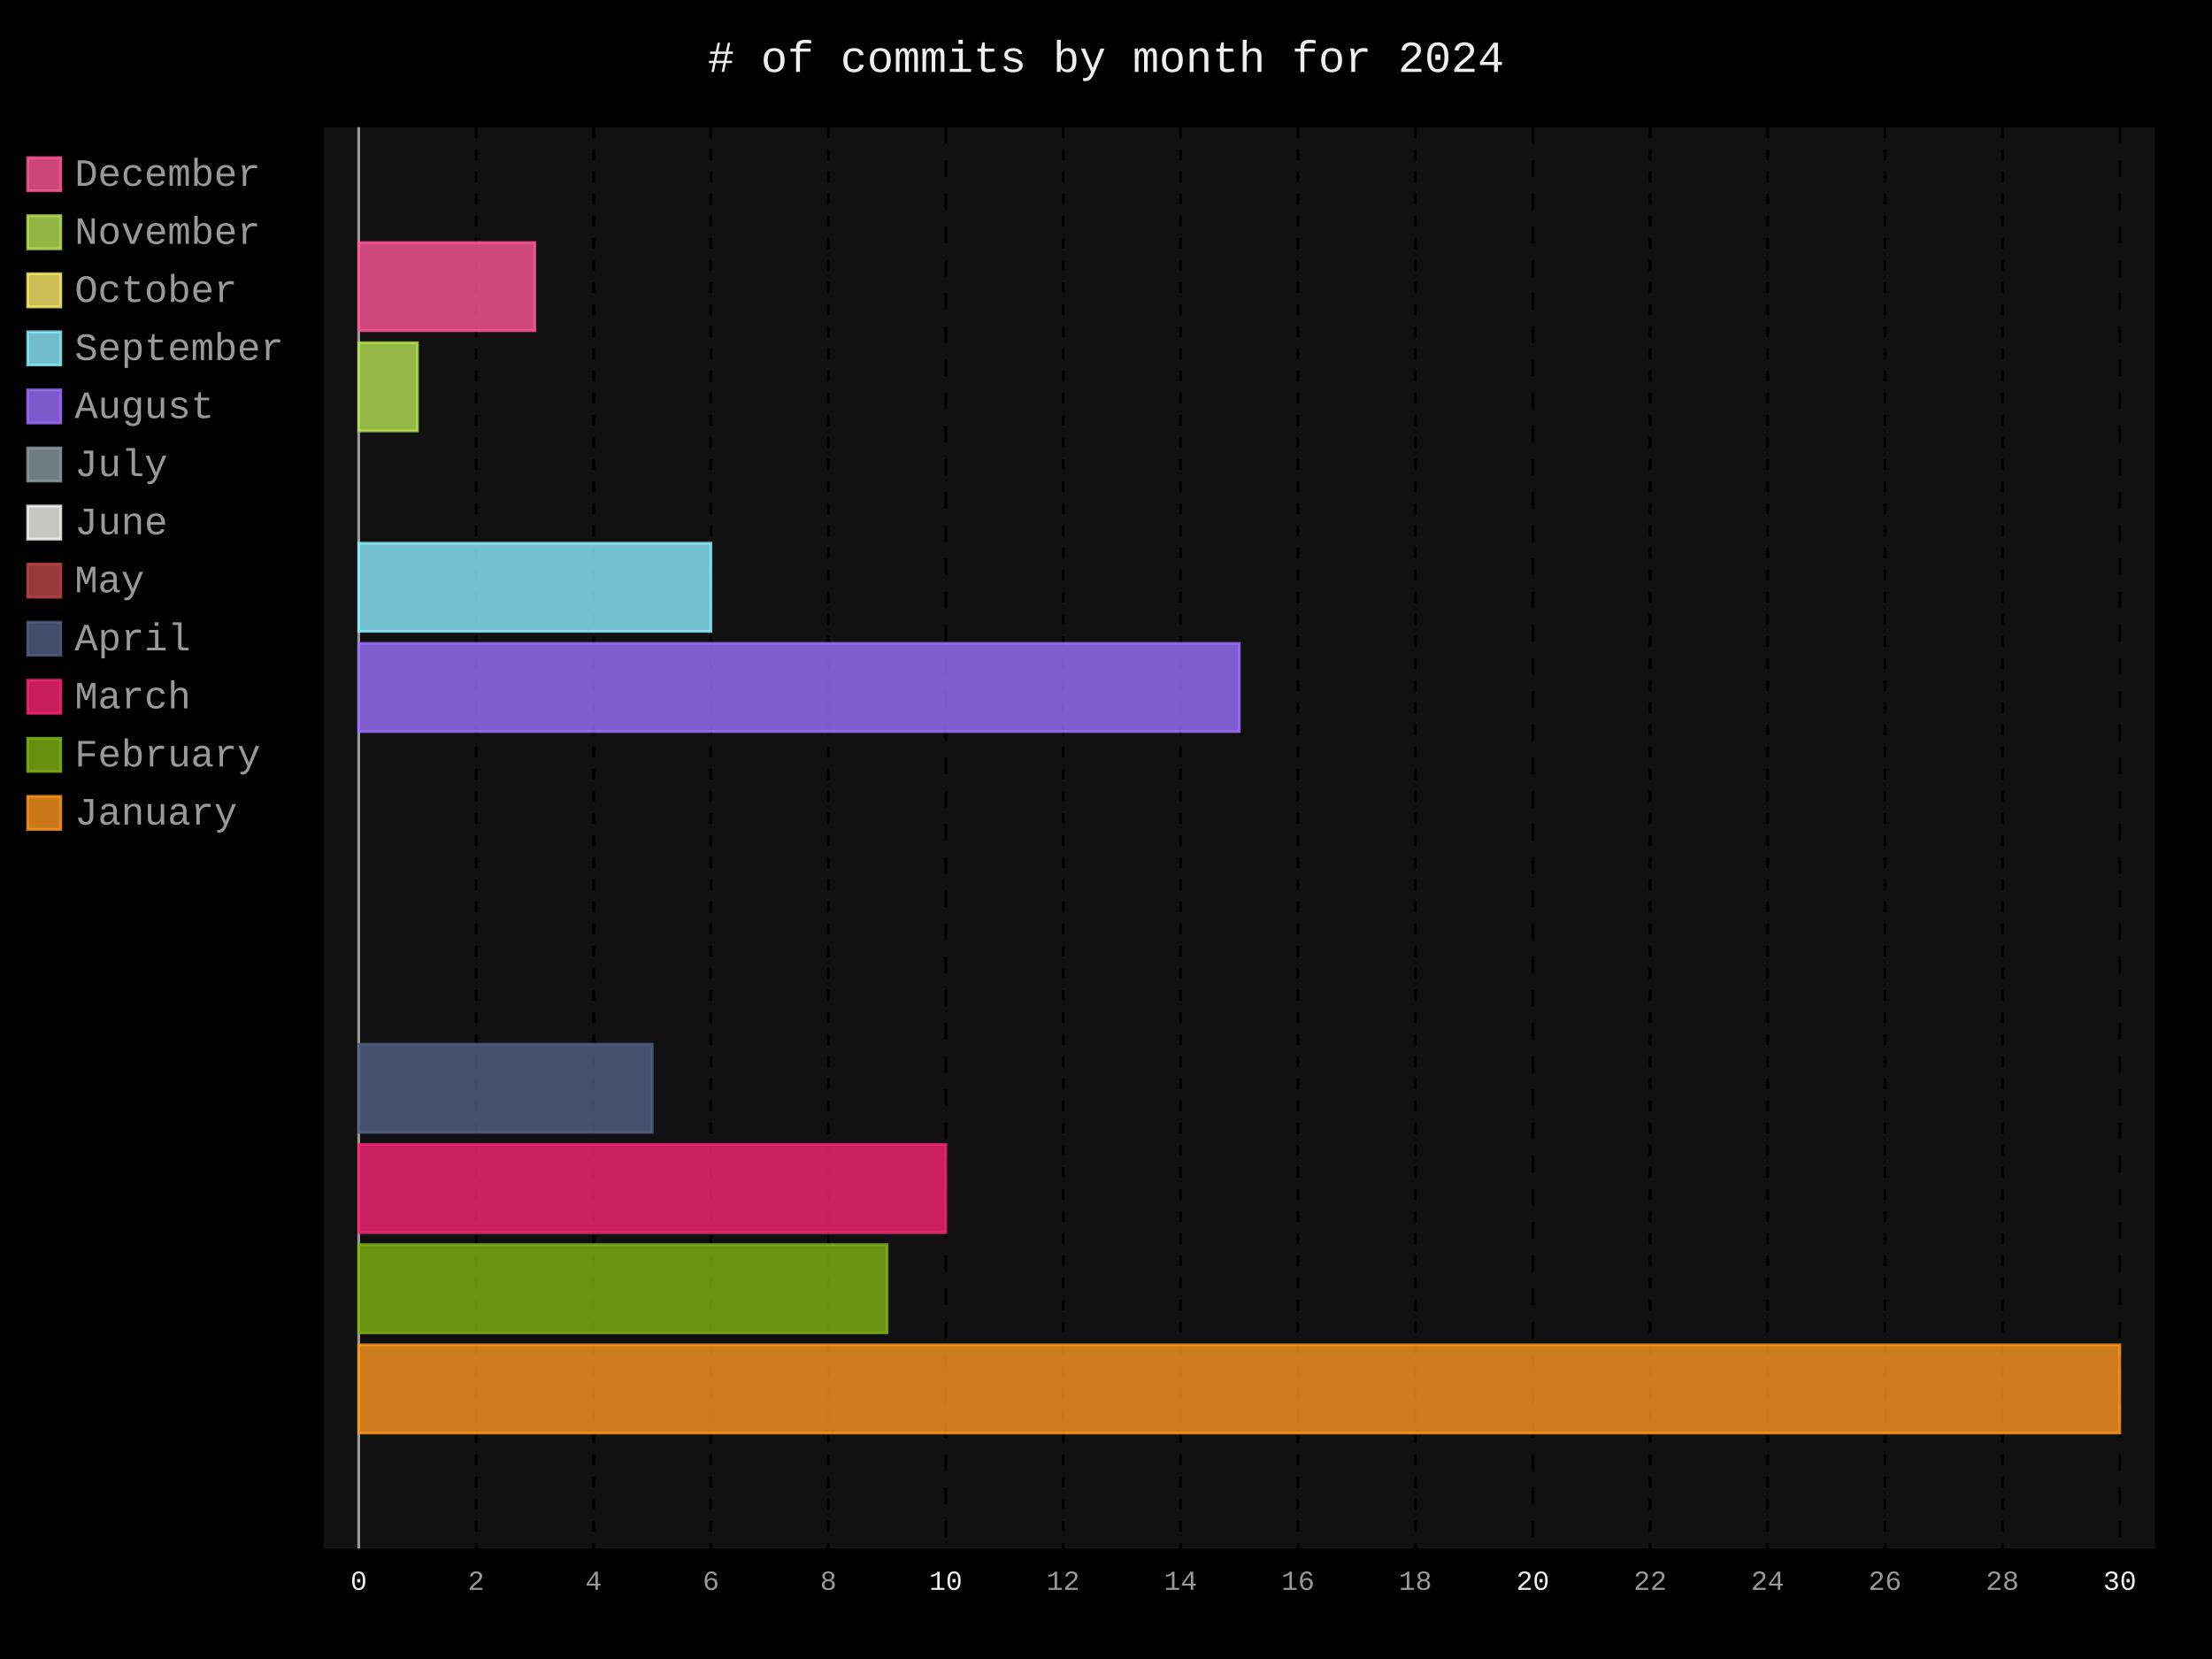
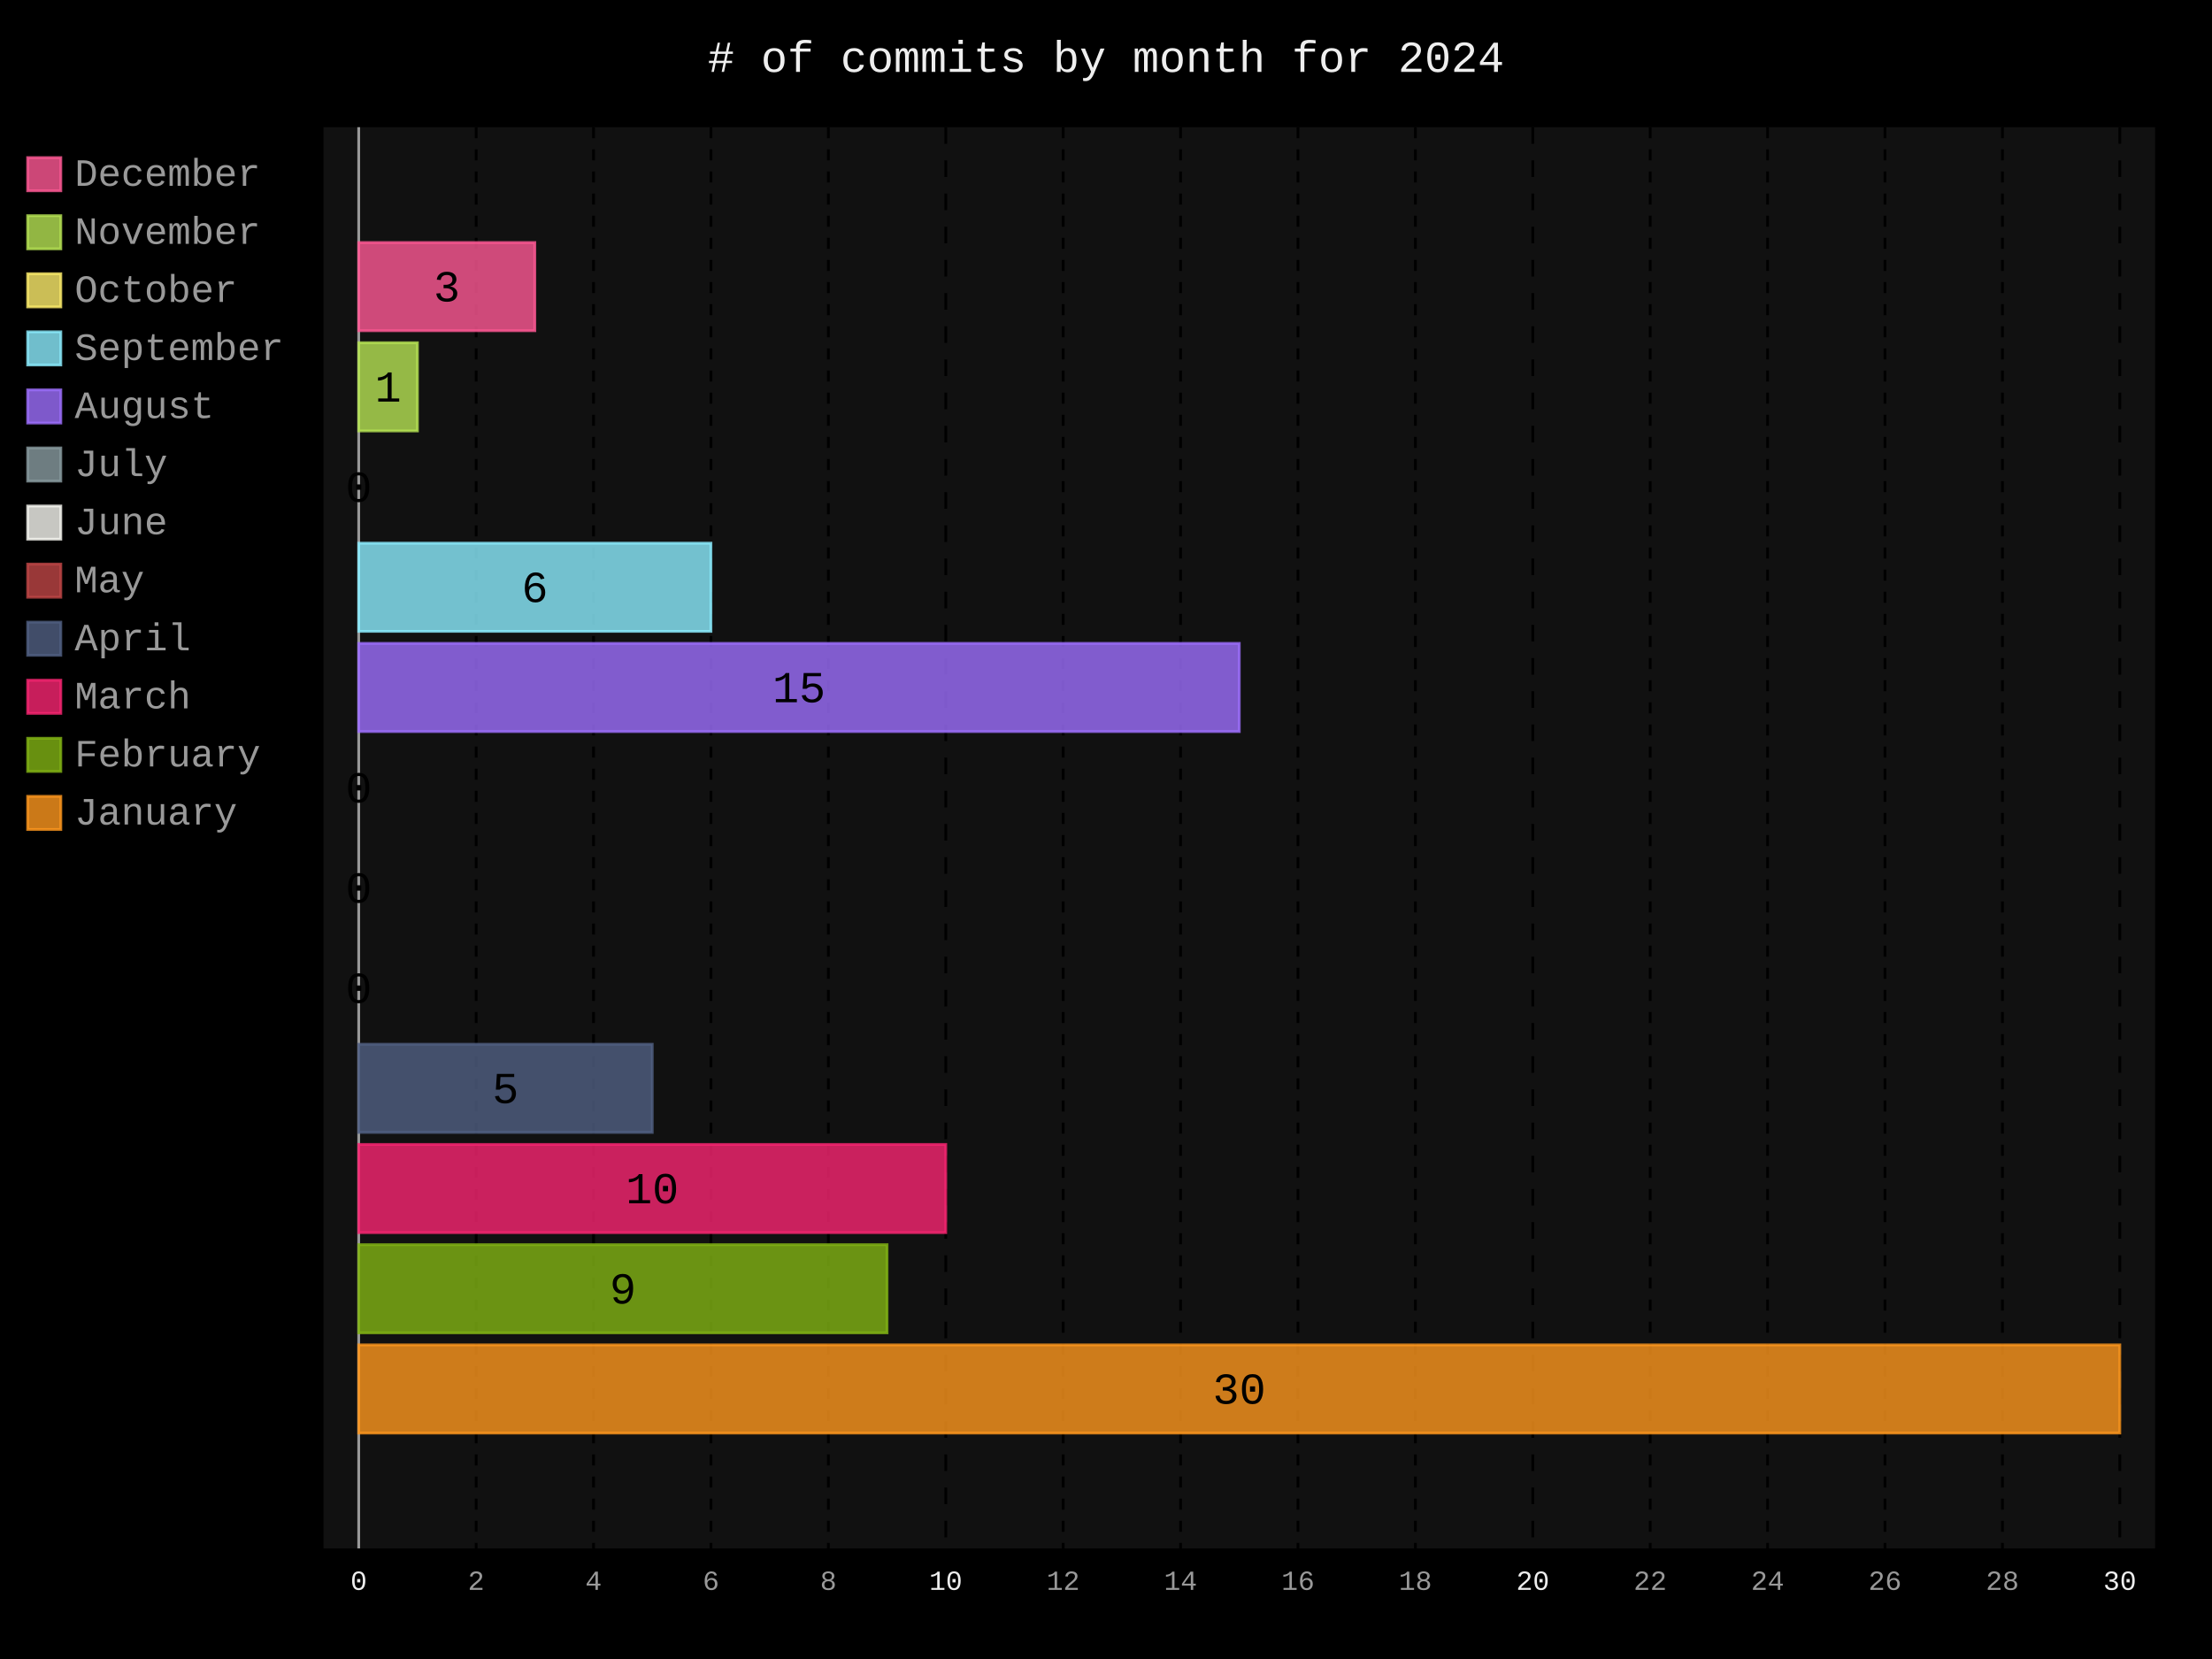
- <svg xmlns="http://www.w3.org/2000/svg" id="chart-4293a3b9-2cab-440f-afc7-8fb8a996bca5" class="pygal-chart" viewBox="0 0 800 600">
+ <svg xmlns="http://www.w3.org/2000/svg" id="chart-7c3bd7de-f0ec-4878-8449-563bc47476b4" class="pygal-chart" viewBox="0 0 800 600">
  <defs>
-     <style type="text/css">#chart-4293a3b9-2cab-440f-afc7-8fb8a996bca5{-webkit-user-select:none;-webkit-font-smoothing:antialiased;font-family:Consolas,"Liberation Mono",Menlo,Courier,monospace}#chart-4293a3b9-2cab-440f-afc7-8fb8a996bca5 .title{font-family:Consolas,"Liberation Mono",Menlo,Courier,monospace;font-size:16px}#chart-4293a3b9-2cab-440f-afc7-8fb8a996bca5 .legends .legend text{font-family:Consolas,"Liberation Mono",Menlo,Courier,monospace;font-size:14px}#chart-4293a3b9-2cab-440f-afc7-8fb8a996bca5 .axis text{font-family:Consolas,"Liberation Mono",Menlo,Courier,monospace;font-size:10px}#chart-4293a3b9-2cab-440f-afc7-8fb8a996bca5 .axis text.major{font-family:Consolas,"Liberation Mono",Menlo,Courier,monospace;font-size:10px}#chart-4293a3b9-2cab-440f-afc7-8fb8a996bca5 .text-overlay text.value{font-family:Consolas,"Liberation Mono",Menlo,Courier,monospace;font-size:16px}#chart-4293a3b9-2cab-440f-afc7-8fb8a996bca5 .text-overlay text.label{font-family:Consolas,"Liberation Mono",Menlo,Courier,monospace;font-size:10px}#chart-4293a3b9-2cab-440f-afc7-8fb8a996bca5 .tooltip{font-family:Consolas,"Liberation Mono",Menlo,Courier,monospace;font-size:14px}#chart-4293a3b9-2cab-440f-afc7-8fb8a996bca5 text.no_data{font-family:Consolas,"Liberation Mono",Menlo,Courier,monospace;font-size:64px}
- #chart-4293a3b9-2cab-440f-afc7-8fb8a996bca5{background-color:black}#chart-4293a3b9-2cab-440f-afc7-8fb8a996bca5 path,#chart-4293a3b9-2cab-440f-afc7-8fb8a996bca5 line,#chart-4293a3b9-2cab-440f-afc7-8fb8a996bca5 rect,#chart-4293a3b9-2cab-440f-afc7-8fb8a996bca5 circle{-webkit-transition:250ms;-moz-transition:250ms;transition:250ms}#chart-4293a3b9-2cab-440f-afc7-8fb8a996bca5 .graph &gt; .background{fill:black}#chart-4293a3b9-2cab-440f-afc7-8fb8a996bca5 .plot &gt; .background{fill:#111}#chart-4293a3b9-2cab-440f-afc7-8fb8a996bca5 .graph{fill:#999}#chart-4293a3b9-2cab-440f-afc7-8fb8a996bca5 text.no_data{fill:#eee}#chart-4293a3b9-2cab-440f-afc7-8fb8a996bca5 .title{fill:#eee}#chart-4293a3b9-2cab-440f-afc7-8fb8a996bca5 .legends .legend text{fill:#999}#chart-4293a3b9-2cab-440f-afc7-8fb8a996bca5 .legends .legend:hover text{fill:#eee}#chart-4293a3b9-2cab-440f-afc7-8fb8a996bca5 .axis .line{stroke:#eee}#chart-4293a3b9-2cab-440f-afc7-8fb8a996bca5 .axis .guide.line{stroke:#555}#chart-4293a3b9-2cab-440f-afc7-8fb8a996bca5 .axis .major.line{stroke:#999}#chart-4293a3b9-2cab-440f-afc7-8fb8a996bca5 .axis text.major{fill:#eee}#chart-4293a3b9-2cab-440f-afc7-8fb8a996bca5 .axis.y .guides:hover .guide.line,#chart-4293a3b9-2cab-440f-afc7-8fb8a996bca5 .line-graph .axis.x .guides:hover .guide.line,#chart-4293a3b9-2cab-440f-afc7-8fb8a996bca5 .stackedline-graph .axis.x .guides:hover .guide.line,#chart-4293a3b9-2cab-440f-afc7-8fb8a996bca5 .xy-graph .axis.x .guides:hover .guide.line{stroke:#eee}#chart-4293a3b9-2cab-440f-afc7-8fb8a996bca5 .axis .guides:hover text{fill:#eee}#chart-4293a3b9-2cab-440f-afc7-8fb8a996bca5 .reactive{fill-opacity:.8;stroke-opacity:.8;stroke-width:1}#chart-4293a3b9-2cab-440f-afc7-8fb8a996bca5 .ci{stroke:#999}#chart-4293a3b9-2cab-440f-afc7-8fb8a996bca5 .reactive.active,#chart-4293a3b9-2cab-440f-afc7-8fb8a996bca5 .active .reactive{fill-opacity:.4;stroke-opacity:.9;stroke-width:4}#chart-4293a3b9-2cab-440f-afc7-8fb8a996bca5 .ci .reactive.active{stroke-width:1.5}#chart-4293a3b9-2cab-440f-afc7-8fb8a996bca5 .series text{fill:#eee}#chart-4293a3b9-2cab-440f-afc7-8fb8a996bca5 .tooltip rect{fill:#111;stroke:#eee;-webkit-transition:opacity 250ms;-moz-transition:opacity 250ms;transition:opacity 250ms}#chart-4293a3b9-2cab-440f-afc7-8fb8a996bca5 .tooltip .label{fill:#999}#chart-4293a3b9-2cab-440f-afc7-8fb8a996bca5 .tooltip .label{fill:#999}#chart-4293a3b9-2cab-440f-afc7-8fb8a996bca5 .tooltip .legend{font-size:.8em;fill:#555}#chart-4293a3b9-2cab-440f-afc7-8fb8a996bca5 .tooltip .x_label{font-size:.6em;fill:#eee}#chart-4293a3b9-2cab-440f-afc7-8fb8a996bca5 .tooltip .xlink{font-size:.5em;text-decoration:underline}#chart-4293a3b9-2cab-440f-afc7-8fb8a996bca5 .tooltip .value{font-size:1.5em}#chart-4293a3b9-2cab-440f-afc7-8fb8a996bca5 .bound{font-size:.5em}#chart-4293a3b9-2cab-440f-afc7-8fb8a996bca5 .max-value{font-size:.75em;fill:#555}#chart-4293a3b9-2cab-440f-afc7-8fb8a996bca5 .map-element{fill:#111;stroke:#555 !important}#chart-4293a3b9-2cab-440f-afc7-8fb8a996bca5 .map-element .reactive{fill-opacity:inherit;stroke-opacity:inherit}#chart-4293a3b9-2cab-440f-afc7-8fb8a996bca5 .color-0,#chart-4293a3b9-2cab-440f-afc7-8fb8a996bca5 .color-0 a:visited{stroke:#ff5995;fill:#ff5995}#chart-4293a3b9-2cab-440f-afc7-8fb8a996bca5 .color-1,#chart-4293a3b9-2cab-440f-afc7-8fb8a996bca5 .color-1 a:visited{stroke:#b6e354;fill:#b6e354}#chart-4293a3b9-2cab-440f-afc7-8fb8a996bca5 .color-2,#chart-4293a3b9-2cab-440f-afc7-8fb8a996bca5 .color-2 a:visited{stroke:#feed6c;fill:#feed6c}#chart-4293a3b9-2cab-440f-afc7-8fb8a996bca5 .color-3,#chart-4293a3b9-2cab-440f-afc7-8fb8a996bca5 .color-3 a:visited{stroke:#8cedff;fill:#8cedff}#chart-4293a3b9-2cab-440f-afc7-8fb8a996bca5 .color-4,#chart-4293a3b9-2cab-440f-afc7-8fb8a996bca5 .color-4 a:visited{stroke:#9e6ffe;fill:#9e6ffe}#chart-4293a3b9-2cab-440f-afc7-8fb8a996bca5 .color-5,#chart-4293a3b9-2cab-440f-afc7-8fb8a996bca5 .color-5 a:visited{stroke:#899ca1;fill:#899ca1}#chart-4293a3b9-2cab-440f-afc7-8fb8a996bca5 .color-6,#chart-4293a3b9-2cab-440f-afc7-8fb8a996bca5 .color-6 a:visited{stroke:#f8f8f2;fill:#f8f8f2}#chart-4293a3b9-2cab-440f-afc7-8fb8a996bca5 .color-7,#chart-4293a3b9-2cab-440f-afc7-8fb8a996bca5 .color-7 a:visited{stroke:#bf4646;fill:#bf4646}#chart-4293a3b9-2cab-440f-afc7-8fb8a996bca5 .color-8,#chart-4293a3b9-2cab-440f-afc7-8fb8a996bca5 .color-8 a:visited{stroke:#516083;fill:#516083}#chart-4293a3b9-2cab-440f-afc7-8fb8a996bca5 .color-9,#chart-4293a3b9-2cab-440f-afc7-8fb8a996bca5 .color-9 a:visited{stroke:#f92672;fill:#f92672}#chart-4293a3b9-2cab-440f-afc7-8fb8a996bca5 .color-10,#chart-4293a3b9-2cab-440f-afc7-8fb8a996bca5 .color-10 a:visited{stroke:#82b414;fill:#82b414}#chart-4293a3b9-2cab-440f-afc7-8fb8a996bca5 .color-11,#chart-4293a3b9-2cab-440f-afc7-8fb8a996bca5 .color-11 a:visited{stroke:#fd971f;fill:#fd971f}#chart-4293a3b9-2cab-440f-afc7-8fb8a996bca5 .text-overlay .color-0 text{fill:black}#chart-4293a3b9-2cab-440f-afc7-8fb8a996bca5 .text-overlay .color-1 text{fill:black}#chart-4293a3b9-2cab-440f-afc7-8fb8a996bca5 .text-overlay .color-2 text{fill:black}#chart-4293a3b9-2cab-440f-afc7-8fb8a996bca5 .text-overlay .color-3 text{fill:black}#chart-4293a3b9-2cab-440f-afc7-8fb8a996bca5 .text-overlay .color-4 text{fill:black}#chart-4293a3b9-2cab-440f-afc7-8fb8a996bca5 .text-overlay .color-5 text{fill:black}#chart-4293a3b9-2cab-440f-afc7-8fb8a996bca5 .text-overlay .color-6 text{fill:black}#chart-4293a3b9-2cab-440f-afc7-8fb8a996bca5 .text-overlay .color-7 text{fill:black}#chart-4293a3b9-2cab-440f-afc7-8fb8a996bca5 .text-overlay .color-8 text{fill:black}#chart-4293a3b9-2cab-440f-afc7-8fb8a996bca5 .text-overlay .color-9 text{fill:black}#chart-4293a3b9-2cab-440f-afc7-8fb8a996bca5 .text-overlay .color-10 text{fill:black}#chart-4293a3b9-2cab-440f-afc7-8fb8a996bca5 .text-overlay .color-11 text{fill:black}
- #chart-4293a3b9-2cab-440f-afc7-8fb8a996bca5 text.no_data{text-anchor:middle}#chart-4293a3b9-2cab-440f-afc7-8fb8a996bca5 .guide.line{fill:none}#chart-4293a3b9-2cab-440f-afc7-8fb8a996bca5 .centered{text-anchor:middle}#chart-4293a3b9-2cab-440f-afc7-8fb8a996bca5 .title{text-anchor:middle}#chart-4293a3b9-2cab-440f-afc7-8fb8a996bca5 .legends .legend text{fill-opacity:1}#chart-4293a3b9-2cab-440f-afc7-8fb8a996bca5 .axis.x text{text-anchor:middle}#chart-4293a3b9-2cab-440f-afc7-8fb8a996bca5 .axis.x:not(.web) text[transform]{text-anchor:start}#chart-4293a3b9-2cab-440f-afc7-8fb8a996bca5 .axis.x:not(.web) text[transform].backwards{text-anchor:end}#chart-4293a3b9-2cab-440f-afc7-8fb8a996bca5 .axis.y text{text-anchor:end}#chart-4293a3b9-2cab-440f-afc7-8fb8a996bca5 .axis.y text[transform].backwards{text-anchor:start}#chart-4293a3b9-2cab-440f-afc7-8fb8a996bca5 .axis.y2 text{text-anchor:start}#chart-4293a3b9-2cab-440f-afc7-8fb8a996bca5 .axis.y2 text[transform].backwards{text-anchor:end}#chart-4293a3b9-2cab-440f-afc7-8fb8a996bca5 .axis .guide.line{stroke-dasharray:4,4;stroke:black}#chart-4293a3b9-2cab-440f-afc7-8fb8a996bca5 .axis .major.guide.line{stroke-dasharray:6,6;stroke:black}#chart-4293a3b9-2cab-440f-afc7-8fb8a996bca5 .horizontal .axis.y .guide.line,#chart-4293a3b9-2cab-440f-afc7-8fb8a996bca5 .horizontal .axis.y2 .guide.line,#chart-4293a3b9-2cab-440f-afc7-8fb8a996bca5 .vertical .axis.x .guide.line{opacity:0}#chart-4293a3b9-2cab-440f-afc7-8fb8a996bca5 .horizontal .axis.always_show .guide.line,#chart-4293a3b9-2cab-440f-afc7-8fb8a996bca5 .vertical .axis.always_show .guide.line{opacity:1 !important}#chart-4293a3b9-2cab-440f-afc7-8fb8a996bca5 .axis.y .guides:hover .guide.line,#chart-4293a3b9-2cab-440f-afc7-8fb8a996bca5 .axis.y2 .guides:hover .guide.line,#chart-4293a3b9-2cab-440f-afc7-8fb8a996bca5 .axis.x .guides:hover .guide.line{opacity:1}#chart-4293a3b9-2cab-440f-afc7-8fb8a996bca5 .axis .guides:hover text{opacity:1}#chart-4293a3b9-2cab-440f-afc7-8fb8a996bca5 .nofill{fill:none}#chart-4293a3b9-2cab-440f-afc7-8fb8a996bca5 .subtle-fill{fill-opacity:.2}#chart-4293a3b9-2cab-440f-afc7-8fb8a996bca5 .dot{stroke-width:1px;fill-opacity:1;stroke-opacity:1}#chart-4293a3b9-2cab-440f-afc7-8fb8a996bca5 .dot.active{stroke-width:5px}#chart-4293a3b9-2cab-440f-afc7-8fb8a996bca5 .dot.negative{fill:transparent}#chart-4293a3b9-2cab-440f-afc7-8fb8a996bca5 text,#chart-4293a3b9-2cab-440f-afc7-8fb8a996bca5 tspan{stroke:none !important}#chart-4293a3b9-2cab-440f-afc7-8fb8a996bca5 .series text.active{opacity:1}#chart-4293a3b9-2cab-440f-afc7-8fb8a996bca5 .tooltip rect{fill-opacity:.95;stroke-width:.5}#chart-4293a3b9-2cab-440f-afc7-8fb8a996bca5 .tooltip text{fill-opacity:1}#chart-4293a3b9-2cab-440f-afc7-8fb8a996bca5 .showable{visibility:hidden}#chart-4293a3b9-2cab-440f-afc7-8fb8a996bca5 .showable.shown{visibility:visible}#chart-4293a3b9-2cab-440f-afc7-8fb8a996bca5 .gauge-background{fill:rgba(229,229,229,1);stroke:none}#chart-4293a3b9-2cab-440f-afc7-8fb8a996bca5 .bg-lines{stroke:black;stroke-width:2px}</style>
+     <style type="text/css">#chart-7c3bd7de-f0ec-4878-8449-563bc47476b4{-webkit-user-select:none;-webkit-font-smoothing:antialiased;font-family:Consolas,"Liberation Mono",Menlo,Courier,monospace}#chart-7c3bd7de-f0ec-4878-8449-563bc47476b4 .title{font-family:Consolas,"Liberation Mono",Menlo,Courier,monospace;font-size:16px}#chart-7c3bd7de-f0ec-4878-8449-563bc47476b4 .legends .legend text{font-family:Consolas,"Liberation Mono",Menlo,Courier,monospace;font-size:14px}#chart-7c3bd7de-f0ec-4878-8449-563bc47476b4 .axis text{font-family:Consolas,"Liberation Mono",Menlo,Courier,monospace;font-size:10px}#chart-7c3bd7de-f0ec-4878-8449-563bc47476b4 .axis text.major{font-family:Consolas,"Liberation Mono",Menlo,Courier,monospace;font-size:10px}#chart-7c3bd7de-f0ec-4878-8449-563bc47476b4 .text-overlay text.value{font-family:Consolas,"Liberation Mono",Menlo,Courier,monospace;font-size:16px}#chart-7c3bd7de-f0ec-4878-8449-563bc47476b4 .text-overlay text.label{font-family:Consolas,"Liberation Mono",Menlo,Courier,monospace;font-size:10px}#chart-7c3bd7de-f0ec-4878-8449-563bc47476b4 .tooltip{font-family:Consolas,"Liberation Mono",Menlo,Courier,monospace;font-size:14px}#chart-7c3bd7de-f0ec-4878-8449-563bc47476b4 text.no_data{font-family:Consolas,"Liberation Mono",Menlo,Courier,monospace;font-size:64px}
+ #chart-7c3bd7de-f0ec-4878-8449-563bc47476b4{background-color:black}#chart-7c3bd7de-f0ec-4878-8449-563bc47476b4 path,#chart-7c3bd7de-f0ec-4878-8449-563bc47476b4 line,#chart-7c3bd7de-f0ec-4878-8449-563bc47476b4 rect,#chart-7c3bd7de-f0ec-4878-8449-563bc47476b4 circle{-webkit-transition:250ms;-moz-transition:250ms;transition:250ms}#chart-7c3bd7de-f0ec-4878-8449-563bc47476b4 .graph &gt; .background{fill:black}#chart-7c3bd7de-f0ec-4878-8449-563bc47476b4 .plot &gt; .background{fill:#111}#chart-7c3bd7de-f0ec-4878-8449-563bc47476b4 .graph{fill:#999}#chart-7c3bd7de-f0ec-4878-8449-563bc47476b4 text.no_data{fill:#eee}#chart-7c3bd7de-f0ec-4878-8449-563bc47476b4 .title{fill:#eee}#chart-7c3bd7de-f0ec-4878-8449-563bc47476b4 .legends .legend text{fill:#999}#chart-7c3bd7de-f0ec-4878-8449-563bc47476b4 .legends .legend:hover text{fill:#eee}#chart-7c3bd7de-f0ec-4878-8449-563bc47476b4 .axis .line{stroke:#eee}#chart-7c3bd7de-f0ec-4878-8449-563bc47476b4 .axis .guide.line{stroke:#555}#chart-7c3bd7de-f0ec-4878-8449-563bc47476b4 .axis .major.line{stroke:#999}#chart-7c3bd7de-f0ec-4878-8449-563bc47476b4 .axis text.major{fill:#eee}#chart-7c3bd7de-f0ec-4878-8449-563bc47476b4 .axis.y .guides:hover .guide.line,#chart-7c3bd7de-f0ec-4878-8449-563bc47476b4 .line-graph .axis.x .guides:hover .guide.line,#chart-7c3bd7de-f0ec-4878-8449-563bc47476b4 .stackedline-graph .axis.x .guides:hover .guide.line,#chart-7c3bd7de-f0ec-4878-8449-563bc47476b4 .xy-graph .axis.x .guides:hover .guide.line{stroke:#eee}#chart-7c3bd7de-f0ec-4878-8449-563bc47476b4 .axis .guides:hover text{fill:#eee}#chart-7c3bd7de-f0ec-4878-8449-563bc47476b4 .reactive{fill-opacity:.8;stroke-opacity:.8;stroke-width:1}#chart-7c3bd7de-f0ec-4878-8449-563bc47476b4 .ci{stroke:#999}#chart-7c3bd7de-f0ec-4878-8449-563bc47476b4 .reactive.active,#chart-7c3bd7de-f0ec-4878-8449-563bc47476b4 .active .reactive{fill-opacity:.4;stroke-opacity:.9;stroke-width:4}#chart-7c3bd7de-f0ec-4878-8449-563bc47476b4 .ci .reactive.active{stroke-width:1.5}#chart-7c3bd7de-f0ec-4878-8449-563bc47476b4 .series text{fill:#eee}#chart-7c3bd7de-f0ec-4878-8449-563bc47476b4 .tooltip rect{fill:#111;stroke:#eee;-webkit-transition:opacity 250ms;-moz-transition:opacity 250ms;transition:opacity 250ms}#chart-7c3bd7de-f0ec-4878-8449-563bc47476b4 .tooltip .label{fill:#999}#chart-7c3bd7de-f0ec-4878-8449-563bc47476b4 .tooltip .label{fill:#999}#chart-7c3bd7de-f0ec-4878-8449-563bc47476b4 .tooltip .legend{font-size:.8em;fill:#555}#chart-7c3bd7de-f0ec-4878-8449-563bc47476b4 .tooltip .x_label{font-size:.6em;fill:#eee}#chart-7c3bd7de-f0ec-4878-8449-563bc47476b4 .tooltip .xlink{font-size:.5em;text-decoration:underline}#chart-7c3bd7de-f0ec-4878-8449-563bc47476b4 .tooltip .value{font-size:1.5em}#chart-7c3bd7de-f0ec-4878-8449-563bc47476b4 .bound{font-size:.5em}#chart-7c3bd7de-f0ec-4878-8449-563bc47476b4 .max-value{font-size:.75em;fill:#555}#chart-7c3bd7de-f0ec-4878-8449-563bc47476b4 .map-element{fill:#111;stroke:#555 !important}#chart-7c3bd7de-f0ec-4878-8449-563bc47476b4 .map-element .reactive{fill-opacity:inherit;stroke-opacity:inherit}#chart-7c3bd7de-f0ec-4878-8449-563bc47476b4 .color-0,#chart-7c3bd7de-f0ec-4878-8449-563bc47476b4 .color-0 a:visited{stroke:#ff5995;fill:#ff5995}#chart-7c3bd7de-f0ec-4878-8449-563bc47476b4 .color-1,#chart-7c3bd7de-f0ec-4878-8449-563bc47476b4 .color-1 a:visited{stroke:#b6e354;fill:#b6e354}#chart-7c3bd7de-f0ec-4878-8449-563bc47476b4 .color-2,#chart-7c3bd7de-f0ec-4878-8449-563bc47476b4 .color-2 a:visited{stroke:#feed6c;fill:#feed6c}#chart-7c3bd7de-f0ec-4878-8449-563bc47476b4 .color-3,#chart-7c3bd7de-f0ec-4878-8449-563bc47476b4 .color-3 a:visited{stroke:#8cedff;fill:#8cedff}#chart-7c3bd7de-f0ec-4878-8449-563bc47476b4 .color-4,#chart-7c3bd7de-f0ec-4878-8449-563bc47476b4 .color-4 a:visited{stroke:#9e6ffe;fill:#9e6ffe}#chart-7c3bd7de-f0ec-4878-8449-563bc47476b4 .color-5,#chart-7c3bd7de-f0ec-4878-8449-563bc47476b4 .color-5 a:visited{stroke:#899ca1;fill:#899ca1}#chart-7c3bd7de-f0ec-4878-8449-563bc47476b4 .color-6,#chart-7c3bd7de-f0ec-4878-8449-563bc47476b4 .color-6 a:visited{stroke:#f8f8f2;fill:#f8f8f2}#chart-7c3bd7de-f0ec-4878-8449-563bc47476b4 .color-7,#chart-7c3bd7de-f0ec-4878-8449-563bc47476b4 .color-7 a:visited{stroke:#bf4646;fill:#bf4646}#chart-7c3bd7de-f0ec-4878-8449-563bc47476b4 .color-8,#chart-7c3bd7de-f0ec-4878-8449-563bc47476b4 .color-8 a:visited{stroke:#516083;fill:#516083}#chart-7c3bd7de-f0ec-4878-8449-563bc47476b4 .color-9,#chart-7c3bd7de-f0ec-4878-8449-563bc47476b4 .color-9 a:visited{stroke:#f92672;fill:#f92672}#chart-7c3bd7de-f0ec-4878-8449-563bc47476b4 .color-10,#chart-7c3bd7de-f0ec-4878-8449-563bc47476b4 .color-10 a:visited{stroke:#82b414;fill:#82b414}#chart-7c3bd7de-f0ec-4878-8449-563bc47476b4 .color-11,#chart-7c3bd7de-f0ec-4878-8449-563bc47476b4 .color-11 a:visited{stroke:#fd971f;fill:#fd971f}#chart-7c3bd7de-f0ec-4878-8449-563bc47476b4 .text-overlay .color-0 text{fill:black}#chart-7c3bd7de-f0ec-4878-8449-563bc47476b4 .text-overlay .color-1 text{fill:black}#chart-7c3bd7de-f0ec-4878-8449-563bc47476b4 .text-overlay .color-2 text{fill:black}#chart-7c3bd7de-f0ec-4878-8449-563bc47476b4 .text-overlay .color-3 text{fill:black}#chart-7c3bd7de-f0ec-4878-8449-563bc47476b4 .text-overlay .color-4 text{fill:black}#chart-7c3bd7de-f0ec-4878-8449-563bc47476b4 .text-overlay .color-5 text{fill:black}#chart-7c3bd7de-f0ec-4878-8449-563bc47476b4 .text-overlay .color-6 text{fill:black}#chart-7c3bd7de-f0ec-4878-8449-563bc47476b4 .text-overlay .color-7 text{fill:black}#chart-7c3bd7de-f0ec-4878-8449-563bc47476b4 .text-overlay .color-8 text{fill:black}#chart-7c3bd7de-f0ec-4878-8449-563bc47476b4 .text-overlay .color-9 text{fill:black}#chart-7c3bd7de-f0ec-4878-8449-563bc47476b4 .text-overlay .color-10 text{fill:black}#chart-7c3bd7de-f0ec-4878-8449-563bc47476b4 .text-overlay .color-11 text{fill:black}
+ #chart-7c3bd7de-f0ec-4878-8449-563bc47476b4 text.no_data{text-anchor:middle}#chart-7c3bd7de-f0ec-4878-8449-563bc47476b4 .guide.line{fill:none}#chart-7c3bd7de-f0ec-4878-8449-563bc47476b4 .centered{text-anchor:middle}#chart-7c3bd7de-f0ec-4878-8449-563bc47476b4 .title{text-anchor:middle}#chart-7c3bd7de-f0ec-4878-8449-563bc47476b4 .legends .legend text{fill-opacity:1}#chart-7c3bd7de-f0ec-4878-8449-563bc47476b4 .axis.x text{text-anchor:middle}#chart-7c3bd7de-f0ec-4878-8449-563bc47476b4 .axis.x:not(.web) text[transform]{text-anchor:start}#chart-7c3bd7de-f0ec-4878-8449-563bc47476b4 .axis.x:not(.web) text[transform].backwards{text-anchor:end}#chart-7c3bd7de-f0ec-4878-8449-563bc47476b4 .axis.y text{text-anchor:end}#chart-7c3bd7de-f0ec-4878-8449-563bc47476b4 .axis.y text[transform].backwards{text-anchor:start}#chart-7c3bd7de-f0ec-4878-8449-563bc47476b4 .axis.y2 text{text-anchor:start}#chart-7c3bd7de-f0ec-4878-8449-563bc47476b4 .axis.y2 text[transform].backwards{text-anchor:end}#chart-7c3bd7de-f0ec-4878-8449-563bc47476b4 .axis .guide.line{stroke-dasharray:4,4;stroke:black}#chart-7c3bd7de-f0ec-4878-8449-563bc47476b4 .axis .major.guide.line{stroke-dasharray:6,6;stroke:black}#chart-7c3bd7de-f0ec-4878-8449-563bc47476b4 .horizontal .axis.y .guide.line,#chart-7c3bd7de-f0ec-4878-8449-563bc47476b4 .horizontal .axis.y2 .guide.line,#chart-7c3bd7de-f0ec-4878-8449-563bc47476b4 .vertical .axis.x .guide.line{opacity:0}#chart-7c3bd7de-f0ec-4878-8449-563bc47476b4 .horizontal .axis.always_show .guide.line,#chart-7c3bd7de-f0ec-4878-8449-563bc47476b4 .vertical .axis.always_show .guide.line{opacity:1 !important}#chart-7c3bd7de-f0ec-4878-8449-563bc47476b4 .axis.y .guides:hover .guide.line,#chart-7c3bd7de-f0ec-4878-8449-563bc47476b4 .axis.y2 .guides:hover .guide.line,#chart-7c3bd7de-f0ec-4878-8449-563bc47476b4 .axis.x .guides:hover .guide.line{opacity:1}#chart-7c3bd7de-f0ec-4878-8449-563bc47476b4 .axis .guides:hover text{opacity:1}#chart-7c3bd7de-f0ec-4878-8449-563bc47476b4 .nofill{fill:none}#chart-7c3bd7de-f0ec-4878-8449-563bc47476b4 .subtle-fill{fill-opacity:.2}#chart-7c3bd7de-f0ec-4878-8449-563bc47476b4 .dot{stroke-width:1px;fill-opacity:1;stroke-opacity:1}#chart-7c3bd7de-f0ec-4878-8449-563bc47476b4 .dot.active{stroke-width:5px}#chart-7c3bd7de-f0ec-4878-8449-563bc47476b4 .dot.negative{fill:transparent}#chart-7c3bd7de-f0ec-4878-8449-563bc47476b4 text,#chart-7c3bd7de-f0ec-4878-8449-563bc47476b4 tspan{stroke:none !important}#chart-7c3bd7de-f0ec-4878-8449-563bc47476b4 .series text.active{opacity:1}#chart-7c3bd7de-f0ec-4878-8449-563bc47476b4 .tooltip rect{fill-opacity:.95;stroke-width:.5}#chart-7c3bd7de-f0ec-4878-8449-563bc47476b4 .tooltip text{fill-opacity:1}#chart-7c3bd7de-f0ec-4878-8449-563bc47476b4 .showable{visibility:hidden}#chart-7c3bd7de-f0ec-4878-8449-563bc47476b4 .showable.shown{visibility:visible}#chart-7c3bd7de-f0ec-4878-8449-563bc47476b4 .gauge-background{fill:rgba(229,229,229,1);stroke:none}#chart-7c3bd7de-f0ec-4878-8449-563bc47476b4 .bg-lines{stroke:black;stroke-width:2px}</style>
  </defs>
  <g class="graph horizontalbar-graph horizontal">
    <rect x="0" y="0" width="800" height="600" class="background" />
    <g transform="translate(117, 46)" class="plot">
      <rect x="0" y="0" width="662.4" height="514" class="background" />
      <g class="axis x always_show">
        <g class="guides">
          <path d="M12.738 0 v514" class="axis major line" />
          <text x="12.738" y="529.0" class="major">0</text>
        </g>
        <g class="guides">
          <path d="M55.2 0 v514" class="guide line" />
          <text x="55.2" y="529.0" class="">2</text>
        </g>
        <g class="guides">
          <path d="M97.662 0 v514" class="guide line" />
          <text x="97.662" y="529.0" class="">4</text>
        </g>
        <g class="guides">
          <path d="M140.123 0 v514" class="guide line" />
          <text x="140.123" y="529.0" class="">6</text>
        </g>
        <g class="guides">
          <path d="M182.585 0 v514" class="guide line" />
          <text x="182.585" y="529.0" class="">8</text>
        </g>
        <g class="guides">
          <path d="M225.046 0 v514" class="major guide line" />
          <text x="225.046" y="529.0" class="major">10</text>
        </g>
        <g class="guides">
          <path d="M267.508 0 v514" class="guide line" />
          <text x="267.508" y="529.0" class="">12</text>
        </g>
        <g class="guides">
          <path d="M309.969 0 v514" class="guide line" />
          <text x="309.969" y="529.0" class="">14</text>
        </g>
        <g class="guides">
          <path d="M352.431 0 v514" class="guide line" />
          <text x="352.431" y="529.0" class="">16</text>
        </g>
        <g class="guides">
          <path d="M394.892 0 v514" class="guide line" />
          <text x="394.892" y="529.0" class="">18</text>
        </g>
        <g class="guides">
          <path d="M437.354 0 v514" class="major guide line" />
          <text x="437.354" y="529.0" class="major">20</text>
        </g>
        <g class="guides">
          <path d="M479.815 0 v514" class="guide line" />
          <text x="479.815" y="529.0" class="">22</text>
        </g>
        <g class="guides">
          <path d="M522.277 0 v514" class="guide line" />
          <text x="522.277" y="529.0" class="">24</text>
        </g>
        <g class="guides">
          <path d="M564.738 0 v514" class="guide line" />
          <text x="564.738" y="529.0" class="">26</text>
        </g>
        <g class="guides">
          <path d="M607.2 0 v514" class="guide line" />
          <text x="607.2" y="529.0" class="">28</text>
        </g>
        <g class="guides">
          <path d="M649.662 0 v514" class="major guide line" />
          <text x="649.662" y="529.0" class="major">30</text>
        </g>
      </g>
      <g class="series serie-11 color-11">
        <g class="bars">
          <g class="bar">
            <rect x="12.738" y="440.393" rx="0" ry="0" width="636.923" height="31.894" class="rect reactive tooltip-trigger" />
          </g>
        </g>
      </g>
      <g class="series serie-10 color-10">
        <g class="bars">
          <g class="bar">
            <rect x="12.738" y="404.149" rx="0" ry="0" width="191.077" height="31.894" class="rect reactive tooltip-trigger" />
          </g>
        </g>
      </g>
      <g class="series serie-9 color-9">
        <g class="bars">
          <g class="bar">
            <rect x="12.738" y="367.905" rx="0" ry="0" width="212.308" height="31.894" class="rect reactive tooltip-trigger" />
          </g>
        </g>
      </g>
      <g class="series serie-8 color-8">
        <g class="bars">
          <g class="bar">
            <rect x="12.738" y="331.662" rx="0" ry="0" width="106.154" height="31.894" class="rect reactive tooltip-trigger" />
          </g>
        </g>
      </g>
      <g class="series serie-7 color-7">
        <g class="bars">
          <g class="bar">
            <rect x="12.738" y="295.418" rx="0" ry="0" height="31.894" class="rect reactive tooltip-trigger" />
          </g>
        </g>
      </g>
      <g class="series serie-6 color-6">
        <g class="bars">
          <g class="bar">
            <rect x="12.738" y="259.175" rx="0" ry="0" height="31.894" class="rect reactive tooltip-trigger" />
          </g>
        </g>
      </g>
      <g class="series serie-5 color-5">
        <g class="bars">
          <g class="bar">
            <rect x="12.738" y="222.931" rx="0" ry="0" height="31.894" class="rect reactive tooltip-trigger" />
          </g>
        </g>
      </g>
      <g class="series serie-4 color-4">
        <g class="bars">
          <g class="bar">
            <rect x="12.738" y="186.687" rx="0" ry="0" width="318.462" height="31.894" class="rect reactive tooltip-trigger" />
          </g>
        </g>
      </g>
      <g class="series serie-3 color-3">
        <g class="bars">
          <g class="bar">
            <rect x="12.738" y="150.444" rx="0" ry="0" width="127.385" height="31.894" class="rect reactive tooltip-trigger" />
          </g>
        </g>
      </g>
      <g class="series serie-2 color-2">
        <g class="bars">
          <g class="bar">
            <rect x="12.738" y="114.2" rx="0" ry="0" height="31.894" class="rect reactive tooltip-trigger" />
          </g>
        </g>
      </g>
      <g class="series serie-1 color-1">
        <g class="bars">
          <g class="bar">
            <rect x="12.738" y="77.957" rx="0" ry="0" width="21.231" height="31.894" class="rect reactive tooltip-trigger" />
          </g>
        </g>
      </g>
      <g class="series serie-0 color-0">
        <g class="bars">
          <g class="bar">
            <rect x="12.738" y="41.713" rx="0" ry="0" width="63.692" height="31.894" class="rect reactive tooltip-trigger" />
          </g>
        </g>
      </g>
    </g>
    <g class="titles">
      <text x="400.0" y="26" class="title plot_title"># of commits by month for 2024</text>
    </g>
    <g transform="translate(117, 46)" class="plot overlay">
      <g class="series serie-11 color-11" />
      <g class="series serie-10 color-10" />
      <g class="series serie-9 color-9" />
      <g class="series serie-8 color-8" />
      <g class="series serie-7 color-7" />
      <g class="series serie-6 color-6" />
      <g class="series serie-5 color-5" />
      <g class="series serie-4 color-4" />
      <g class="series serie-3 color-3" />
      <g class="series serie-2 color-2" />
      <g class="series serie-1 color-1" />
      <g class="series serie-0 color-0" />
    </g>
    <g transform="translate(117, 46)" class="plot text-overlay">
-       <g class="series serie-11 color-11" />
-       <g class="series serie-10 color-10" />
-       <g class="series serie-9 color-9" />
-       <g class="series serie-8 color-8" />
-       <g class="series serie-7 color-7" />
-       <g class="series serie-6 color-6" />
-       <g class="series serie-5 color-5" />
-       <g class="series serie-4 color-4" />
-       <g class="series serie-3 color-3" />
-       <g class="series serie-2 color-2" />
-       <g class="series serie-1 color-1" />
-       <g class="series serie-0 color-0" />
+       <g class="series serie-11 color-11">
+         <text text-anchor="middle" x="331.2" y="461.673" class="value">30</text>
+       </g>
+       <g class="series serie-10 color-10">
+         <text text-anchor="middle" x="108.277" y="425.429" class="value">9</text>
+       </g>
+       <g class="series serie-9 color-9">
+         <text text-anchor="middle" x="118.892" y="389.186" class="value">10</text>
+       </g>
+       <g class="series serie-8 color-8">
+         <text text-anchor="middle" x="65.815" y="352.942" class="value">5</text>
+       </g>
+       <g class="series serie-7 color-7">
+         <text text-anchor="middle" x="12.738" y="316.699" class="value">0</text>
+       </g>
+       <g class="series serie-6 color-6">
+         <text text-anchor="middle" x="12.738" y="280.455" class="value">0</text>
+       </g>
+       <g class="series serie-5 color-5">
+         <text text-anchor="middle" x="12.738" y="244.212" class="value">0</text>
+       </g>
+       <g class="series serie-4 color-4">
+         <text text-anchor="middle" x="171.969" y="207.968" class="value">15</text>
+       </g>
+       <g class="series serie-3 color-3">
+         <text text-anchor="middle" x="76.431" y="171.724" class="value">6</text>
+       </g>
+       <g class="series serie-2 color-2">
+         <text text-anchor="middle" x="12.738" y="135.481" class="value">0</text>
+       </g>
+       <g class="series serie-1 color-1">
+         <text text-anchor="middle" x="23.354" y="99.237" class="value">1</text>
+       </g>
+       <g class="series serie-0 color-0">
+         <text text-anchor="middle" x="44.585" y="62.994" class="value">3</text>
+       </g>
    </g>
    <g transform="translate(117, 46)" class="plot tooltip-overlay">
      <g transform="translate(0 0)" style="opacity: 0" class="tooltip">
        <rect rx="0" ry="0" width="0" height="0" class="tooltip-box" />
        <g class="text" />
      </g>
    </g>
    <g transform="translate(10, 56)" class="legends">
      <g id="activate-serie-0" class="legend reactive activate-serie">
        <rect x="0.0" y="1.0" width="12" height="12" class="color-0 reactive" />
        <text x="17.0" y="11.2">December</text>
      </g>
      <g id="activate-serie-1" class="legend reactive activate-serie">
        <rect x="0.0" y="22.0" width="12" height="12" class="color-1 reactive" />
        <text x="17.0" y="32.2">November</text>
      </g>
      <g id="activate-serie-2" class="legend reactive activate-serie">
        <rect x="0.0" y="43.0" width="12" height="12" class="color-2 reactive" />
        <text x="17.0" y="53.2">October</text>
      </g>
      <g id="activate-serie-3" class="legend reactive activate-serie">
        <rect x="0.0" y="64.0" width="12" height="12" class="color-3 reactive" />
        <text x="17.0" y="74.2">September</text>
      </g>
      <g id="activate-serie-4" class="legend reactive activate-serie">
        <rect x="0.0" y="85.0" width="12" height="12" class="color-4 reactive" />
        <text x="17.0" y="95.2">August</text>
      </g>
      <g id="activate-serie-5" class="legend reactive activate-serie">
        <rect x="0.0" y="106.0" width="12" height="12" class="color-5 reactive" />
        <text x="17.0" y="116.2">July</text>
      </g>
      <g id="activate-serie-6" class="legend reactive activate-serie">
        <rect x="0.0" y="127.0" width="12" height="12" class="color-6 reactive" />
        <text x="17.0" y="137.2">June</text>
      </g>
      <g id="activate-serie-7" class="legend reactive activate-serie">
        <rect x="0.0" y="148.0" width="12" height="12" class="color-7 reactive" />
        <text x="17.0" y="158.2">May</text>
      </g>
      <g id="activate-serie-8" class="legend reactive activate-serie">
        <rect x="0.0" y="169.0" width="12" height="12" class="color-8 reactive" />
        <text x="17.0" y="179.2">April</text>
      </g>
      <g id="activate-serie-9" class="legend reactive activate-serie">
        <rect x="0.0" y="190.0" width="12" height="12" class="color-9 reactive" />
        <text x="17.0" y="200.2">March</text>
      </g>
      <g id="activate-serie-10" class="legend reactive activate-serie">
        <rect x="0.0" y="211.0" width="12" height="12" class="color-10 reactive" />
        <text x="17.0" y="221.2">February</text>
      </g>
      <g id="activate-serie-11" class="legend reactive activate-serie">
        <rect x="0.0" y="232.0" width="12" height="12" class="color-11 reactive" />
        <text x="17.0" y="242.2">January</text>
      </g>
    </g>
    <g transform="translate(790, 56)" class="legends" />
  </g>
</svg>
